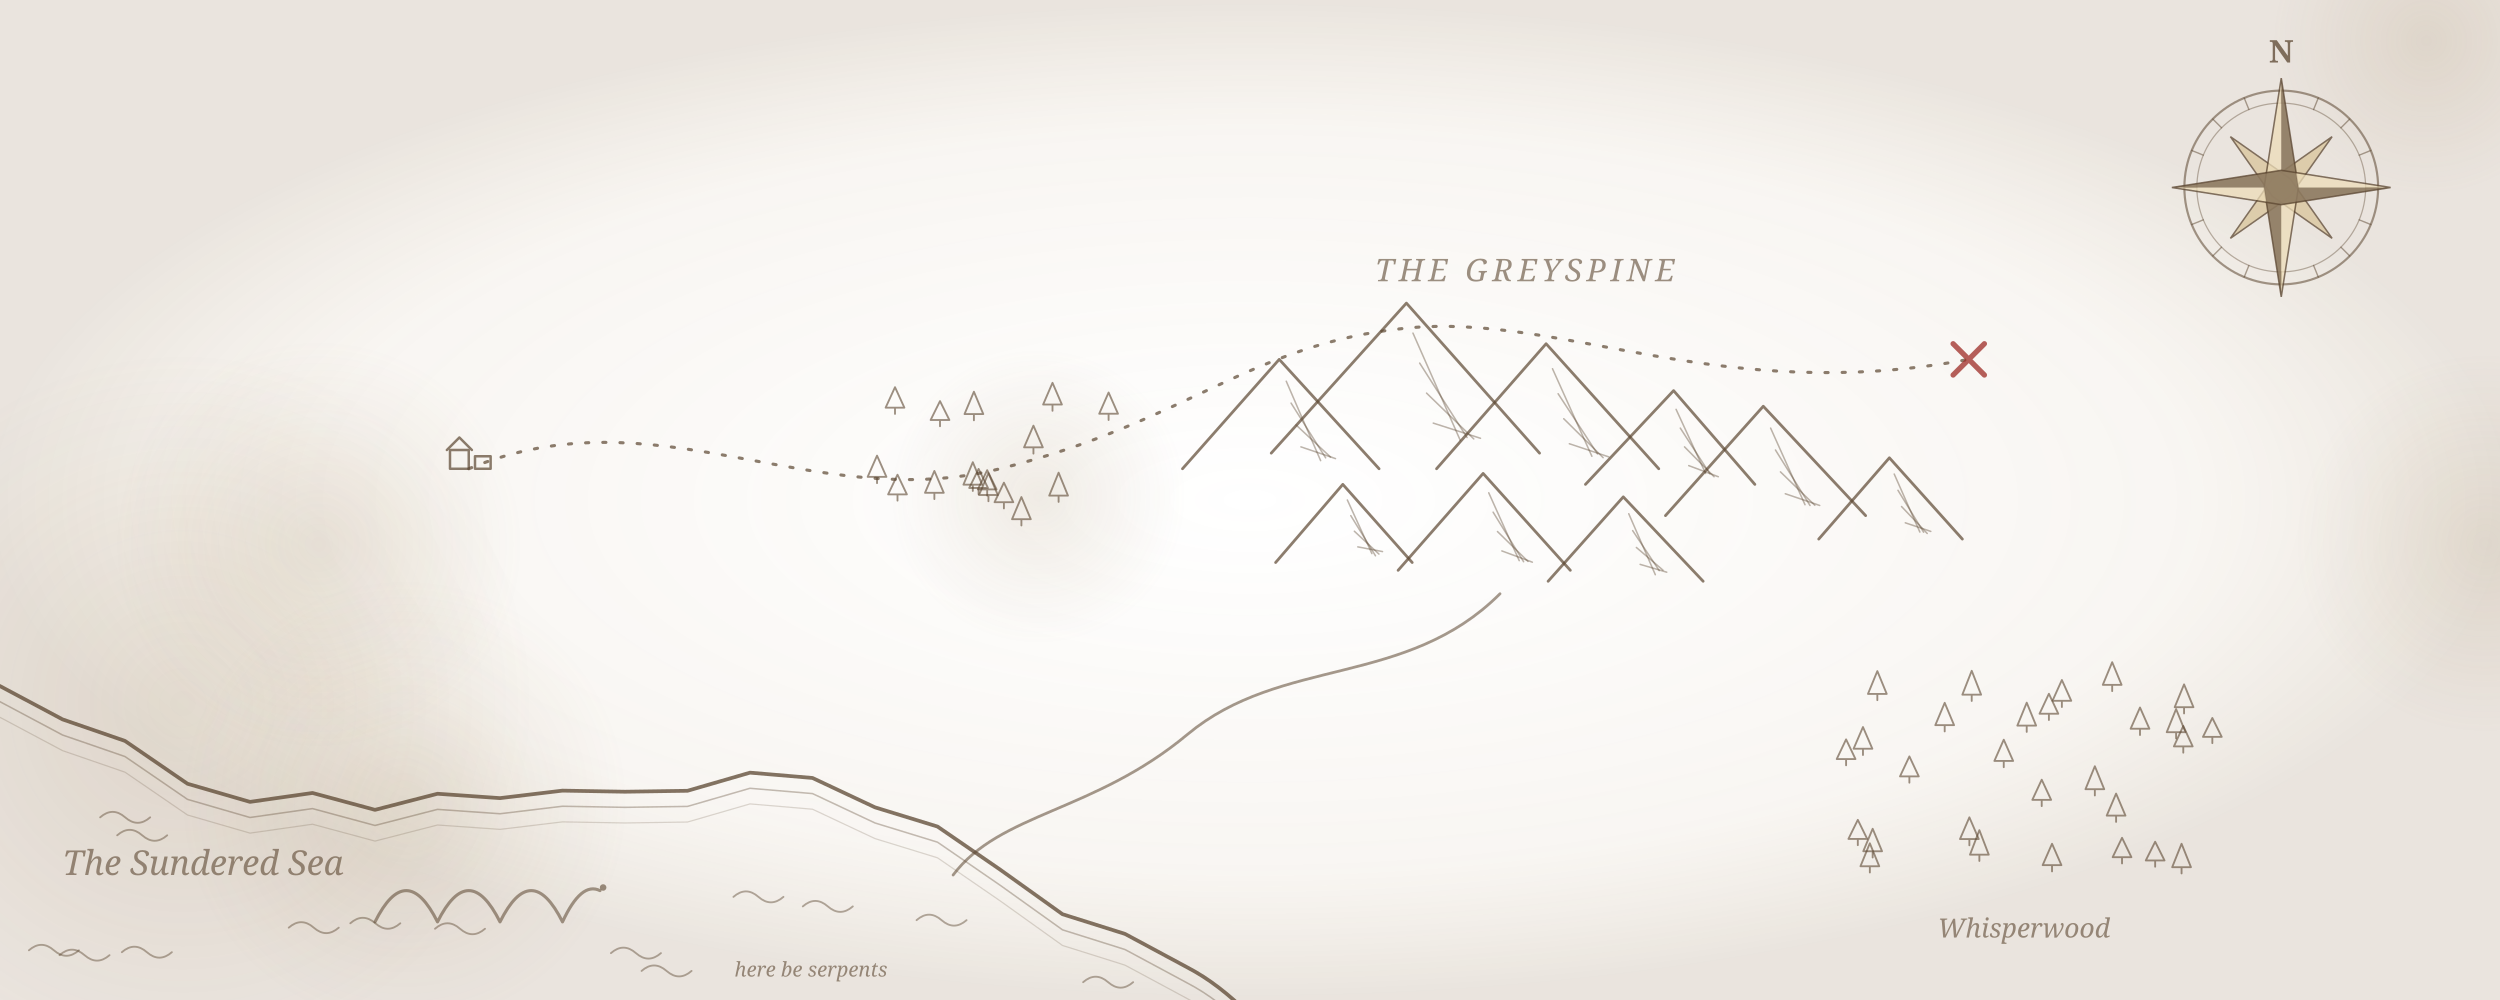
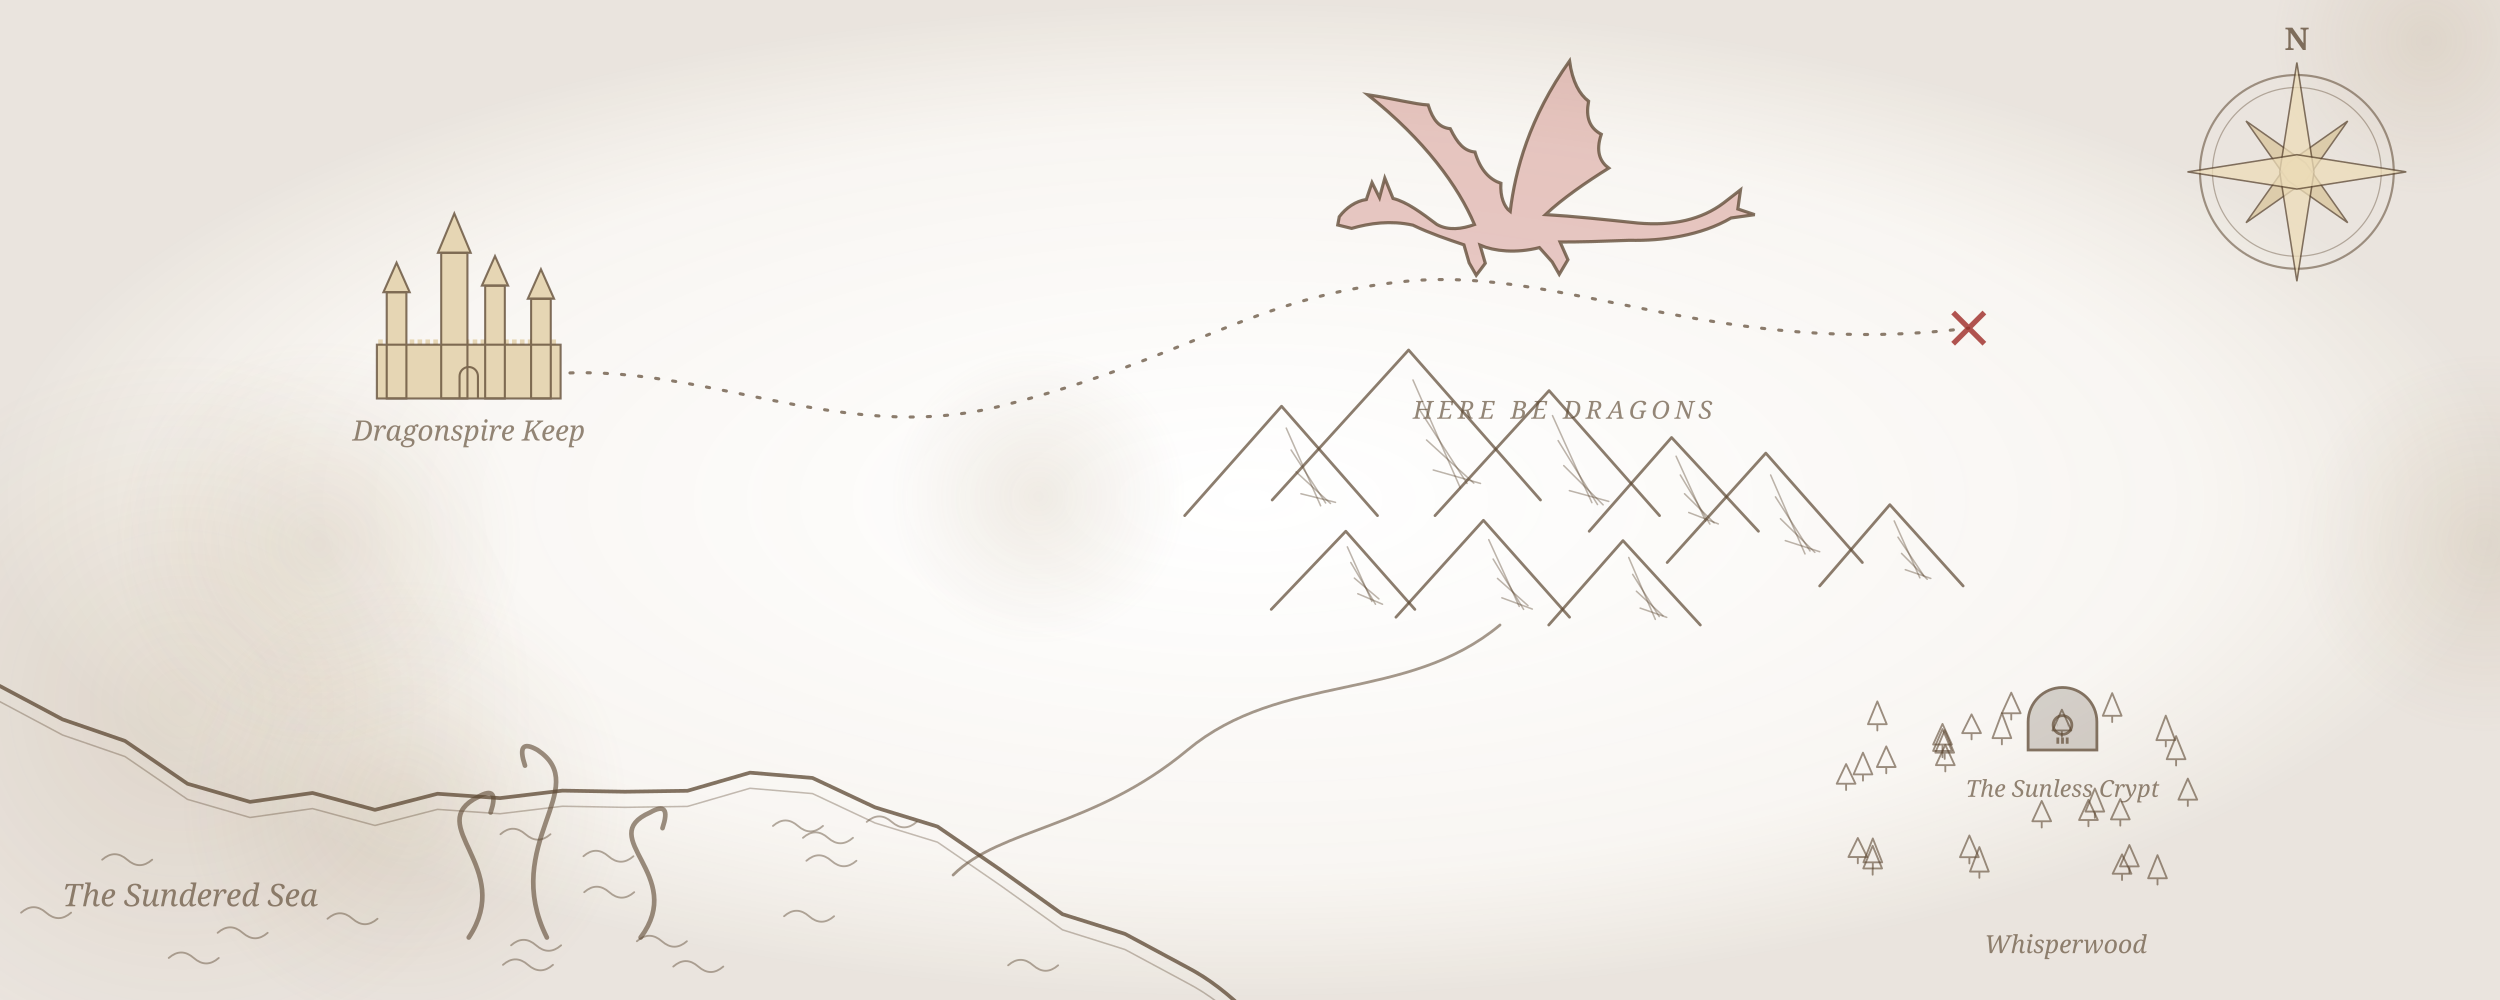
<svg xmlns="http://www.w3.org/2000/svg" viewBox="0 0 1600 640" preserveAspectRatio="xMidYMax slice">
  <defs>
    <radialGradient id="stain" cx=".5" cy=".5" r=".5">
      <stop offset="0" stop-color="#a07a45" stop-opacity="0" />
      <stop offset=".75" stop-color="#a07a45" stop-opacity=".07" />
      <stop offset="1" stop-color="#7a5a30" stop-opacity=".16" />
    </radialGradient>
    <radialGradient id="blot">
      <stop offset="0" stop-color="#8a6a3a" stop-opacity=".12" />
      <stop offset="1" stop-color="#8a6a3a" stop-opacity="0" />
    </radialGradient>
  </defs>
  <rect width="1600" height="640" fill="url(#stain)" />
  <circle cx="117.3" cy="450.2" r="224.5" fill="url(#blot)" />
  <circle cx="1552.9" cy="26.2" r="98.8" fill="url(#blot)" />
  <circle cx="258.9" cy="513.8" r="143.8" fill="url(#blot)" />
  <circle cx="204" cy="348.4" r="131" fill="url(#blot)" />
  <circle cx="1590.8" cy="347.8" r="122.2" fill="url(#blot)" />
  <circle cx="664.6" cy="317.7" r="94.7" fill="url(#blot)" />
  <g fill="none" stroke="#5b4630" stroke-linecap="round" stroke-linejoin="round">
    <path d="M-20 430 L0 439.1 L40 460.4 L80 474.2 L120 501.6 L160 513.2 L200 507.5 L240 518.3 L280 508 L320 510.8 L360 506 L400 506.7 L440 506.1 L480 494.5 L520 497.9 L560 516.7 L600 529 L640 556.5 L680 585.1 L720 597.7 L760 619.2 Q800 640 840 700" stroke-width="2.4" opacity=".75" />
    <path d="M-20 430 L0 439.1 L40 460.4 L80 474.2 L120 501.6 L160 513.2 L200 507.5 L240 518.3 L280 508 L320 510.8 L360 506 L400 506.7 L440 506.1 L480 494.5 L520 497.9 L560 516.7 L600 529 L640 556.5 L680 585.1 L720 597.7 L760 619.2 Q800 640 840 700" stroke-width="1" opacity=".35" transform="translate(0 10)" />
-     <path d="M-20 430 L0 439.1 L40 460.4 L80 474.2 L120 501.6 L160 513.2 L200 507.5 L240 518.3 L280 508 L320 510.8 L360 506 L400 506.7 L440 506.1 L480 494.5 L520 497.9 L560 516.7 L600 529 L640 556.5 L680 585.1 L720 597.7 L760 619.2 Q800 640 840 700" stroke-width="0.8" opacity=".2" transform="translate(0 20)" />
-     <path d="M18.5 608.2 q8 -7 16 0 q8 7 16 0" stroke-width="1.2" opacity=".45" />
-     <path d="M38.1 611.3 q8 -7 16 0 q8 7 16 0" stroke-width="1.2" opacity=".45" />
-     <path d="M64.1 523.1 q8 -7 16 0 q8 7 16 0" stroke-width="1.2" opacity=".45" />
-     <path d="M410.6 621.4 q8 -7 16 0 q8 7 16 0" stroke-width="1.2" opacity=".45" />
-     <path d="M224.2 590.9 q8 -7 16 0 q8 7 16 0" stroke-width="1.2" opacity=".45" />
-     <path d="M391 610 q8 -7 16 0 q8 7 16 0" stroke-width="1.2" opacity=".45" />
-     <path d="M78 609.4 q8 -7 16 0 q8 7 16 0" stroke-width="1.2" opacity=".45" />
-     <path d="M469.4 574 q8 -7 16 0 q8 7 16 0" stroke-width="1.2" opacity=".45" />
-     <path d="M693.2 628.6 q8 -7 16 0 q8 7 16 0" stroke-width="1.2" opacity=".45" />
-     <path d="M513.8 580.1 q8 -7 16 0 q8 7 16 0" stroke-width="1.2" opacity=".45" />
-     <path d="M278.4 594.4 q8 -7 16 0 q8 7 16 0" stroke-width="1.2" opacity=".45" />
-     <path d="M586.6 588.9 q8 -7 16 0 q8 7 16 0" stroke-width="1.2" opacity=".45" />
-     <path d="M75 534.6 q8 -7 16 0 q8 7 16 0" stroke-width="1.2" opacity=".45" />
-     <path d="M184.8 593.7 q8 -7 16 0 q8 7 16 0" stroke-width="1.2" opacity=".45" />
-     <path d="M240 590 q20 -40 40 0 q20 -40 40 0 q20 -40 40 0 q12 -26 24 -20" stroke-width="2" opacity=".55" />
-     <circle cx="386" cy="568" r="1.6" fill="#5b4630" opacity=".6" />
-     <path d="M756.8 300 L818.7 230 L882.6 300" stroke-width="1.8" opacity=".7" />
-     <path d="M823.2 244 L845.2 294.8" stroke-width="1" opacity=".4" />
-     <path d="M826.3 258 L848.4 293" stroke-width="1" opacity=".4" />
-     <path d="M829.5 272 L851.5 292.5" stroke-width="1" opacity=".4" />
-     <path d="M832.6 286 L854.7 293.5" stroke-width="1" opacity=".4" />
-     <path d="M813.6 290 L900.1 194 L985.3 290" stroke-width="1.8" opacity=".7" />
-     <path d="M904.3 213.2 L934.6 281.9" stroke-width="1" opacity=".4" />
-     <path d="M908.6 232.4 L938.9 280" stroke-width="1" opacity=".4" />
-     <path d="M913 251.6 L943.2 280.9" stroke-width="1" opacity=".4" />
-     <path d="M917.3 270.8 L947.5 280.5" stroke-width="1" opacity=".4" />
-     <path d="M919.4 300 L989.5 220 L1061.6 300" stroke-width="1.8" opacity=".7" />
-     <path d="M993.6 236 L1018.8 292" stroke-width="1" opacity=".4" />
-     <path d="M997.2 252 L1022.4 290.5" stroke-width="1" opacity=".4" />
-     <path d="M1000.8 268 L1026 292.9" stroke-width="1" opacity=".4" />
-     <path d="M1004.4 284 L1029.6 292.4" stroke-width="1" opacity=".4" />
-     <path d="M1014.7 310 L1071.1 250 L1123.1 310" stroke-width="1.8" opacity=".7" />
-     <path d="M1072.7 262 L1091.6 303" stroke-width="1" opacity=".4" />
-     <path d="M1075.4 274 L1094.3 303.2" stroke-width="1" opacity=".4" />
-     <path d="M1078.1 286 L1097 305.1" stroke-width="1" opacity=".4" />
-     <path d="M1080.8 298 L1099.7 305.1" stroke-width="1" opacity=".4" />
-     <path d="M816.4 360 L859.4 310 L903.8 360" stroke-width="1.8" opacity=".7" />
-     <path d="M862.3 320 L878 354.3" stroke-width="1" opacity=".4" />
-     <path d="M864.5 330 L880.3 355.7" stroke-width="1" opacity=".4" />
-     <path d="M866.8 340 L882.5 354.6" stroke-width="1" opacity=".4" />
-     <path d="M869 350 L884.8 353" stroke-width="1" opacity=".4" />
-     <path d="M894.8 365 L949.2 303 L1005 365" stroke-width="1.8" opacity=".7" />
-     <path d="M952.8 315.4 L972.3 358.8" stroke-width="1" opacity=".4" />
-     <path d="M955.6 327.8 L975.1 359.5" stroke-width="1" opacity=".4" />
-     <path d="M958.4 340.2 L977.9 359.3" stroke-width="1" opacity=".4" />
-     <path d="M961.2 352.6 L980.7 359.8" stroke-width="1" opacity=".4" />
-     <path d="M990.8 372 L1038.9 318 L1090 372" stroke-width="1.8" opacity=".7" />
-     <path d="M1042.4 328.8 L1059.4 367.8" stroke-width="1" opacity=".4" />
-     <path d="M1044.9 339.6 L1061.9 365.2" stroke-width="1" opacity=".4" />
-     <path d="M1047.3 350.4 L1064.3 364.9" stroke-width="1" opacity=".4" />
-     <path d="M1049.7 361.2 L1066.7 366.2" stroke-width="1" opacity=".4" />
-     <path d="M1065.9 330 L1128.5 260 L1194 330" stroke-width="1.8" opacity=".7" />
-     <path d="M1133.2 274 L1155.2 323" stroke-width="1" opacity=".4" />
-     <path d="M1136.3 288 L1158.4 323.5" stroke-width="1" opacity=".4" />
-     <path d="M1139.5 302 L1161.5 323.4" stroke-width="1" opacity=".4" />
-     <path d="M1142.6 316 L1164.6 323.5" stroke-width="1" opacity=".4" />
-     <path d="M1164 345 L1209.2 293 L1255.9 345" stroke-width="1.8" opacity=".7" />
-     <path d="M1212.3 303.4 L1228.7 340.5" stroke-width="1" opacity=".4" />
-     <path d="M1214.7 313.8 L1231.1 340.6" stroke-width="1" opacity=".4" />
-     <path d="M1217 324.2 L1233.4 341.4" stroke-width="1" opacity=".4" />
-     <path d="M1219.4 334.6 L1235.7 340.1" stroke-width="1" opacity=".4" />
-     <path d="M1392.7 472.6 v-4 M1386.7 468.6 L1392.7 453.8 L1398.7 468.6 Z" stroke-width="1.2" opacity=".6" />
-     <path d="M1244.6 468.1 v-4 M1238.6 464.1 L1244.6 449.8 L1250.6 464.1 Z" stroke-width="1.2" opacity=".6" />
-     <path d="M1198.5 548.8 v-4 M1192.5 544.8 L1198.5 530.4 L1204.5 544.8 Z" stroke-width="1.2" opacity=".6" />
-     <path d="M1266.8 551 v-4 M1260.8 547 L1266.8 531.3 L1272.8 547 Z" stroke-width="1.2" opacity=".6" />
-     <path d="M1306.7 515.9 v-4 M1300.7 511.9 L1306.7 499 L1312.7 511.9 Z" stroke-width="1.2" opacity=".6" />
-     <path d="M1340.7 509.1 v-4 M1334.7 505.1 L1340.7 490.4 L1346.7 505.1 Z" stroke-width="1.2" opacity=".6" />
-     <path d="M1319.6 452.5 v-4 M1313.6 448.5 L1319.6 435.2 L1325.6 448.5 Z" stroke-width="1.2" opacity=".6" />
-     <path d="M1358.1 552.6 v-4 M1352.1 548.6 L1358.1 536.2 L1364.1 548.6 Z" stroke-width="1.2" opacity=".6" />
-     <path d="M1351.8 442.3 v-4 M1345.8 438.3 L1351.8 423.8 L1357.8 438.3 Z" stroke-width="1.2" opacity=".6" />
-     <path d="M1181.5 489.8 v-4 M1175.5 485.8 L1181.5 473.2 L1187.5 485.8 Z" stroke-width="1.2" opacity=".6" />
-     <path d="M1192.3 483.2 v-4 M1186.3 479.2 L1192.3 465.3 L1198.3 479.2 Z" stroke-width="1.2" opacity=".6" />
-     <path d="M1189 540.9 v-4 M1183 536.9 L1189 524.7 L1195 536.9 Z" stroke-width="1.2" opacity=".6" />
-     <path d="M1201.5 448.1 v-4 M1195.5 444.1 L1201.5 429.5 L1207.5 444.1 Z" stroke-width="1.2" opacity=".6" />
-     <path d="M1260.4 541 v-4 M1254.4 537 L1260.4 523.1 L1266.4 537 Z" stroke-width="1.2" opacity=".6" />
-     <path d="M1369.6 470.4 v-4 M1363.6 466.4 L1369.6 452.8 L1375.6 466.4 Z" stroke-width="1.2" opacity=".6" />
-     <path d="M1396.2 559 v-4 M1390.2 555 L1396.2 540 L1402.2 555 Z" stroke-width="1.2" opacity=".6" />
-     <path d="M1282.4 491 v-4 M1276.4 487 L1282.4 473.4 L1288.4 487 Z" stroke-width="1.2" opacity=".6" />
-     <path d="M1311.3 460.8 v-4 M1305.3 456.8 L1311.3 444 L1317.3 456.8 Z" stroke-width="1.2" opacity=".6" />
-     <path d="M1313.3 557.7 v-4 M1307.3 553.7 L1313.3 540 L1319.3 553.7 Z" stroke-width="1.2" opacity=".6" />
-     <path d="M1196.7 558.4 v-4 M1190.7 554.4 L1196.7 539.7 L1202.7 554.4 Z" stroke-width="1.2" opacity=".6" />
-     <path d="M1379.3 554.7 v-4 M1373.3 550.7 L1379.3 538.7 L1385.3 550.7 Z" stroke-width="1.2" opacity=".6" />
-     <path d="M1397.8 456.6 v-4 M1391.8 452.6 L1397.8 438 L1403.8 452.6 Z" stroke-width="1.2" opacity=".6" />
-     <path d="M1354.3 526 v-4 M1348.3 522 L1354.3 507.9 L1360.3 522 Z" stroke-width="1.2" opacity=".6" />
-     <path d="M1415.9 475.6 v-4 M1409.9 471.6 L1415.9 459.5 L1421.9 471.6 Z" stroke-width="1.2" opacity=".6" />
-     <path d="M1222 500.9 v-4 M1216 496.9 L1222 484.1 L1228 496.9 Z" stroke-width="1.2" opacity=".6" />
-     <path d="M1261.9 448.6 v-4 M1255.9 444.6 L1261.9 429.3 L1267.9 444.6 Z" stroke-width="1.2" opacity=".6" />
-     <path d="M1397.3 481.7 v-4 M1391.3 477.7 L1397.3 464.6 L1403.3 477.7 Z" stroke-width="1.2" opacity=".6" />
-     <path d="M1297.1 468.4 v-4 M1291.1 464.4 L1297.1 449.7 L1303.1 464.4 Z" stroke-width="1.2" opacity=".6" />
-     <path d="M642.5 325.4 v-4 M636.5 321.4 L642.5 308.9 L648.5 321.4 Z" stroke-width="1.2" opacity=".6" />
-     <path d="M601.6 272.8 v-4 M595.6 268.8 L601.6 256.7 L607.6 268.8 Z" stroke-width="1.2" opacity=".6" />
-     <path d="M677.5 321.2 v-4 M671.5 317.2 L677.5 302.5 L683.5 317.2 Z" stroke-width="1.2" opacity=".6" />
-     <path d="M622.6 314.2 v-4 M616.6 310.2 L622.6 295.8 L628.6 310.2 Z" stroke-width="1.2" opacity=".6" />
-     <path d="M661.4 290.3 v-4 M655.4 286.3 L661.4 272.4 L667.4 286.3 Z" stroke-width="1.2" opacity=".6" />
-     <path d="M574.4 320.4 v-4 M568.4 316.4 L574.4 303.8 L580.4 316.4 Z" stroke-width="1.2" opacity=".6" />
-     <path d="M598 319.4 v-4 M592 315.4 L598 301.4 L604 315.4 Z" stroke-width="1.2" opacity=".6" />
-     <path d="M632.6 320.8 v-4 M626.6 316.8 L632.6 302.8 L638.6 316.8 Z" stroke-width="1.2" opacity=".6" />
-     <path d="M572.8 264.9 v-4 M566.8 260.9 L572.8 247.8 L578.8 260.9 Z" stroke-width="1.2" opacity=".6" />
-     <path d="M631.8 317.2 v-4 M625.8 313.2 L631.8 300.9 L637.8 313.2 Z" stroke-width="1.2" opacity=".6" />
-     <path d="M561.3 309.2 v-4 M555.3 305.2 L561.3 291.6 L567.3 305.2 Z" stroke-width="1.2" opacity=".6" />
-     <path d="M709.5 268.8 v-4 M703.5 264.8 L709.5 251.2 L715.5 264.8 Z" stroke-width="1.2" opacity=".6" />
-     <path d="M653.7 336.3 v-4 M647.7 332.3 L653.7 318.1 L659.7 332.3 Z" stroke-width="1.2" opacity=".6" />
-     <path d="M673.6 262.9 v-4 M667.6 258.9 L673.6 245 L679.6 258.9 Z" stroke-width="1.2" opacity=".6" />
-     <path d="M623.3 269 v-4 M617.3 265 L623.3 250.7 L629.3 265 Z" stroke-width="1.2" opacity=".6" />
-     <path d="M626.3 316.3 v-4 M620.3 312.3 L626.3 300.1 L632.3 312.3 Z" stroke-width="1.2" opacity=".6" />
-     <path d="M960 380 C900 440 820 420 760 470 S640 520 610 560" stroke-width="1.8" opacity=".55" />
-     <path d="M300 300 C420 250 520 330 640 300 S800 220 900 210 S1100 260 1260 230" stroke-width="2" stroke-dasharray="2 9" opacity=".7" />
-     <g opacity=".7" stroke-width="1.6">
-       <rect x="288" y="288" width="12" height="12" />
-       <path d="M286 288 l8 -8 l8 8" />
-       <rect x="304" y="292" width="10" height="8" />
-     </g>
-     <path d="M1250 220 l20 20 m0 -20 l-20 20" stroke="#9e2b25" stroke-width="3.4" opacity=".75" />
-     <circle cx="1460" cy="120" r="62" stroke-width="1.4" opacity=".55" />
-     <circle cx="1460" cy="120" r="54" stroke-width=".8" opacity=".4" />
-     <path d="M1514 120 L1522 120" stroke-width=".9" opacity=".5" />
-     <path d="M1509.9 140.7 L1517.3 143.7" stroke-width=".9" opacity=".5" />
-     <path d="M1498.2 158.2 L1503.8 163.8" stroke-width=".9" opacity=".5" />
-     <path d="M1480.7 169.9 L1483.7 177.3" stroke-width=".9" opacity=".5" />
-     <path d="M1460 174 L1460 182" stroke-width=".9" opacity=".5" />
-     <path d="M1439.3 169.9 L1436.3 177.3" stroke-width=".9" opacity=".5" />
-     <path d="M1421.8 158.2 L1416.2 163.8" stroke-width=".9" opacity=".5" />
-     <path d="M1410.1 140.7 L1402.7 143.7" stroke-width=".9" opacity=".5" />
-     <path d="M1406 120 L1398 120" stroke-width=".9" opacity=".5" />
-     <path d="M1410.1 99.3 L1402.7 96.3" stroke-width=".9" opacity=".5" />
-     <path d="M1421.8 81.8 L1416.2 76.2" stroke-width=".9" opacity=".5" />
-     <path d="M1439.3 70.1 L1436.3 62.7" stroke-width=".9" opacity=".5" />
-     <path d="M1460 66 L1460 58" stroke-width=".9" opacity=".5" />
-     <path d="M1480.7 70.1 L1483.7 62.7" stroke-width=".9" opacity=".5" />
-     <path d="M1498.2 81.8 L1503.8 76.2" stroke-width=".9" opacity=".5" />
-     <path d="M1509.9 99.3 L1517.3 96.3" stroke-width=".9" opacity=".5" />
+     <path d="M13.5 584.1 q8 -7 16 0 q8 7 16 0" stroke-width="1.2" opacity=".45" />
+     <path d="M645.2 617.8 q8 -7 16 0 q8 7 16 0" stroke-width="1.2" opacity=".45" />
+     <path d="M494.7 528.6 q8 -7 16 0 q8 7 16 0" stroke-width="1.2" opacity=".45" />
+     <path d="M65.4 550.2 q8 -7 16 0 q8 7 16 0" stroke-width="1.2" opacity=".45" />
+     <path d="M554.7 526 q8 -7 16 0 q8 7 16 0" stroke-width="1.2" opacity=".45" />
+     <path d="M513.9 536.2 q8 -7 16 0 q8 7 16 0" stroke-width="1.2" opacity=".45" />
+     <path d="M373.9 571 q8 -7 16 0 q8 7 16 0" stroke-width="1.2" opacity=".45" />
+     <path d="M373.4 548 q8 -7 16 0 q8 7 16 0" stroke-width="1.2" opacity=".45" />
+     <path d="M516.1 550.9 q8 -7 16 0 q8 7 16 0" stroke-width="1.2" opacity=".45" />
+     <path d="M327.1 605 q8 -7 16 0 q8 7 16 0" stroke-width="1.2" opacity=".45" />
+     <path d="M320.3 533.9 q8 -7 16 0 q8 7 16 0" stroke-width="1.2" opacity=".45" />
+     <path d="M209.6 588 q8 -7 16 0 q8 7 16 0" stroke-width="1.2" opacity=".45" />
+     <path d="M108 613.1 q8 -7 16 0 q8 7 16 0" stroke-width="1.2" opacity=".45" />
+     <path d="M501.8 586.4 q8 -7 16 0 q8 7 16 0" stroke-width="1.2" opacity=".45" />
+     <path d="M321.9 617.5 q8 -7 16 0 q8 7 16 0" stroke-width="1.2" opacity=".45" />
+     <path d="M407.6 602.4 q8 -7 16 0 q8 7 16 0" stroke-width="1.2" opacity=".45" />
+     <path d="M139.3 597 q8 -7 16 0 q8 7 16 0" stroke-width="1.2" opacity=".45" />
+     <path d="M430.9 618.6 q8 -7 16 0 q8 7 16 0" stroke-width="1.2" opacity=".45" />
+     <path d="M300 600 C330 555 270 528 306 510 q14 -8 8 10" stroke-width="3" opacity=".6" />
+     <path d="M350 600 C320 540 380 504 344 480 q-14 -8 -8 10" stroke-width="3" opacity=".6" />
+     <path d="M410 600 C440 560 380 536 416 520 q14 -8 8 10" stroke-width="3" opacity=".6" />
+     <path d="M758.2 330 L820.2 260 L881.6 330" stroke-width="1.8" opacity=".7" />
+     <path d="M823.2 274 L845.2 323.7" stroke-width="1" opacity=".4" />
+     <path d="M826.3 288 L848.4 321.9" stroke-width="1" opacity=".4" />
+     <path d="M829.5 302 L851.5 322.2" stroke-width="1" opacity=".4" />
+     <path d="M832.6 316 L854.7 321.5" stroke-width="1" opacity=".4" />
+     <path d="M814.2 320 L901.5 224 L985.9 320" stroke-width="1.8" opacity=".7" />
+     <path d="M904.3 243.2 L934.6 312.3" stroke-width="1" opacity=".4" />
+     <path d="M908.6 262.4 L938.9 309.4" stroke-width="1" opacity=".4" />
+     <path d="M913 281.6 L943.2 309.2" stroke-width="1" opacity=".4" />
+     <path d="M917.3 300.8 L947.5 309.4" stroke-width="1" opacity=".4" />
+     <path d="M918.4 330 L991.4 250 L1062.1 330" stroke-width="1.8" opacity=".7" />
+     <path d="M993.6 266 L1018.8 321.7" stroke-width="1" opacity=".4" />
+     <path d="M997.2 282 L1022.4 322.9" stroke-width="1" opacity=".4" />
+     <path d="M1000.8 298 L1026 323.1" stroke-width="1" opacity=".4" />
+     <path d="M1004.4 314 L1029.6 320.9" stroke-width="1" opacity=".4" />
+     <path d="M1017.1 340 L1069.8 280 L1125.4 340" stroke-width="1.8" opacity=".7" />
+     <path d="M1072.7 292 L1091.6 333.5" stroke-width="1" opacity=".4" />
+     <path d="M1075.4 304 L1094.3 335.4" stroke-width="1" opacity=".4" />
+     <path d="M1078.1 316 L1097 334.6" stroke-width="1" opacity=".4" />
+     <path d="M1080.8 328 L1099.7 335.3" stroke-width="1" opacity=".4" />
+     <path d="M813.6 390 L861.3 340 L905.5 390" stroke-width="1.8" opacity=".7" />
+     <path d="M862.3 350 L878 384.9" stroke-width="1" opacity=".4" />
+     <path d="M864.5 360 L880.3 386.7" stroke-width="1" opacity=".4" />
+     <path d="M866.8 370 L882.5 383.3" stroke-width="1" opacity=".4" />
+     <path d="M869 380 L884.8 386.7" stroke-width="1" opacity=".4" />
+     <path d="M893.4 395 L949.4 333 L1004.5 395" stroke-width="1.8" opacity=".7" />
+     <path d="M952.8 345.4 L972.3 388.1" stroke-width="1" opacity=".4" />
+     <path d="M955.6 357.8 L975.1 390" stroke-width="1" opacity=".4" />
+     <path d="M958.4 370.2 L977.9 387.6" stroke-width="1" opacity=".4" />
+     <path d="M961.2 382.6 L980.7 389.8" stroke-width="1" opacity=".4" />
+     <path d="M991.2 400 L1038.7 346 L1088.2 400" stroke-width="1.8" opacity=".7" />
+     <path d="M1042.4 356.8 L1059.4 396.4" stroke-width="1" opacity=".4" />
+     <path d="M1044.9 367.6 L1061.9 394.6" stroke-width="1" opacity=".4" />
+     <path d="M1047.3 378.4 L1064.3 394.1" stroke-width="1" opacity=".4" />
+     <path d="M1049.7 389.2 L1066.7 395.1" stroke-width="1" opacity=".4" />
+     <path d="M1067 360 L1130.1 290 L1191.9 360" stroke-width="1.8" opacity=".7" />
+     <path d="M1133.2 304 L1155.2 354.5" stroke-width="1" opacity=".4" />
+     <path d="M1136.3 318 L1158.4 352.6" stroke-width="1" opacity=".4" />
+     <path d="M1139.5 332 L1161.5 353.5" stroke-width="1" opacity=".4" />
+     <path d="M1142.6 346 L1164.6 353.1" stroke-width="1" opacity=".4" />
+     <path d="M1164.6 375 L1209.5 323 L1256.4 375" stroke-width="1.8" opacity=".7" />
+     <path d="M1212.3 333.4 L1228.7 369.8" stroke-width="1" opacity=".4" />
+     <path d="M1214.7 343.8 L1231.1 368.3" stroke-width="1" opacity=".4" />
+     <path d="M1217 354.2 L1233.4 370.7" stroke-width="1" opacity=".4" />
+     <path d="M1219.4 364.6 L1235.7 370.2" stroke-width="1" opacity=".4" />
+     <path d="M1198.6 555.9 v-4 M1192.6 551.9 L1198.6 536.6 L1204.6 551.9 Z" stroke-width="1.2" opacity=".6" />
+     <path d="M1245 493.7 v-4 M1239 489.7 L1245 476.7 L1251 489.7 Z" stroke-width="1.2" opacity=".6" />
+     <path d="M1380.8 566.1 v-4 M1374.8 562.1 L1380.8 547.3 L1386.8 562.1 Z" stroke-width="1.2" opacity=".6" />
+     <path d="M1207.2 494.9 v-4 M1201.2 490.9 L1207.2 477.7 L1213.2 490.9 Z" stroke-width="1.2" opacity=".6" />
+     <path d="M1287.2 460.5 v-4 M1281.2 456.5 L1287.2 443.3 L1293.2 456.5 Z" stroke-width="1.2" opacity=".6" />
+     <path d="M1243.2 484.6 v-4 M1237.2 480.6 L1243.2 466.6 L1249.2 480.6 Z" stroke-width="1.2" opacity=".6" />
+     <path d="M1357 528.4 v-4 M1351 524.4 L1357 511.4 L1363 524.4 Z" stroke-width="1.2" opacity=".6" />
+     <path d="M1261.8 473.2 v-4 M1255.8 469.2 L1261.8 457.2 L1267.8 469.2 Z" stroke-width="1.2" opacity=".6" />
+     <path d="M1386.1 477.7 v-4 M1380.1 473.7 L1386.1 458 L1392.1 473.7 Z" stroke-width="1.2" opacity=".6" />
+     <path d="M1281.2 476.4 v-4 M1275.2 472.4 L1281.2 456.4 L1287.2 472.4 Z" stroke-width="1.2" opacity=".6" />
+     <path d="M1400.2 515.8 v-4 M1394.2 511.8 L1400.2 498.3 L1406.2 511.8 Z" stroke-width="1.2" opacity=".6" />
+     <path d="M1336.6 528.8 v-4 M1330.6 524.8 L1336.6 511.9 L1342.6 524.8 Z" stroke-width="1.2" opacity=".6" />
+     <path d="M1243.2 480.5 v-4 M1237.2 476.5 L1243.2 463.3 L1249.2 476.5 Z" stroke-width="1.2" opacity=".6" />
+     <path d="M1362.8 558.5 v-4 M1356.8 554.5 L1362.8 540.8 L1368.8 554.5 Z" stroke-width="1.2" opacity=".6" />
+     <path d="M1392.7 489.9 v-4 M1386.7 485.9 L1392.7 471.1 L1398.7 485.9 Z" stroke-width="1.2" opacity=".6" />
+     <path d="M1244.6 485.7 v-4 M1238.6 481.7 L1244.6 467.4 L1250.6 481.7 Z" stroke-width="1.2" opacity=".6" />
+     <path d="M1198.5 559.8 v-4 M1192.5 555.8 L1198.5 541.3 L1204.5 555.8 Z" stroke-width="1.2" opacity=".6" />
+     <path d="M1266.8 561.8 v-4 M1260.8 557.8 L1266.8 542.1 L1272.8 557.8 Z" stroke-width="1.2" opacity=".6" />
+     <path d="M1306.7 529.6 v-4 M1300.7 525.6 L1306.7 512.6 L1312.7 525.6 Z" stroke-width="1.2" opacity=".6" />
+     <path d="M1340.7 523.4 v-4 M1334.7 519.4 L1340.7 504.6 L1346.7 519.4 Z" stroke-width="1.2" opacity=".6" />
+     <path d="M1319.6 471.5 v-4 M1313.6 467.5 L1319.6 454.2 L1325.6 467.5 Z" stroke-width="1.2" opacity=".6" />
+     <path d="M1358.1 563.2 v-4 M1352.1 559.2 L1358.1 546.8 L1364.1 559.2 Z" stroke-width="1.2" opacity=".6" />
+     <path d="M1351.8 462.1 v-4 M1345.8 458.1 L1351.8 443.6 L1357.8 458.1 Z" stroke-width="1.2" opacity=".6" />
+     <path d="M1181.5 505.6 v-4 M1175.5 501.6 L1181.5 489 L1187.5 501.6 Z" stroke-width="1.2" opacity=".6" />
+     <path d="M1192.3 499.6 v-4 M1186.3 495.6 L1192.3 481.7 L1198.3 495.6 Z" stroke-width="1.2" opacity=".6" />
+     <path d="M1189 552.5 v-4 M1183 548.5 L1189 536.3 L1195 548.5 Z" stroke-width="1.2" opacity=".6" />
+     <path d="M1201.5 467.5 v-4 M1195.5 463.5 L1201.5 448.9 L1207.5 463.5 Z" stroke-width="1.2" opacity=".6" />
+     <path d="M1260.4 552.6 v-4 M1254.4 548.6 L1260.4 534.7 L1266.4 548.6 Z" stroke-width="1.2" opacity=".6" />
+     <path d="M960 400 C900 450 820 430 760 480 S640 530 610 560" stroke-width="1.8" opacity=".55" />
+     <path d="M300 250 C420 210 520 290 640 260 S800 190 900 180 S1100 230 1260 210" stroke-width="2" stroke-dasharray="2 9" opacity=".7" />
  </g>
-   <path transform="translate(1460 120) rotate(45)" d="M0 -46 L8 0 L0 46 L-8 0 Z" fill="#d8c49a" stroke="#5b4630" stroke-width="1" opacity=".75" />
-   <path transform="translate(1460 120) rotate(-45)" d="M0 -46 L8 0 L0 46 L-8 0 Z" fill="#d8c49a" stroke="#5b4630" stroke-width="1" opacity=".75" />
-   <path transform="translate(1460 120) rotate(0)" d="M0 -70 L11 0 L0 70 L-11 0 Z" fill="#ecdcb8" stroke="#5b4630" stroke-width="1" opacity=".75" />
-   <path transform="translate(1460 120) rotate(90)" d="M0 -70 L11 0 L0 70 L-11 0 Z" fill="#ecdcb8" stroke="#5b4630" stroke-width="1" opacity=".75" />
-   <path transform="translate(1460 120)" d="M0 -70 L11 0 L0 0 Z M0 70 L-11 0 L0 0 Z M70 0 L0 11 L0 0 Z M-70 0 L0 -11 L0 0 Z" fill="#5b4630" opacity=".6" />
-   <text x="1460" y="40" text-anchor="middle" font-family="Georgia, serif" font-size="20" font-weight="700" fill="#5b4630" opacity=".75">N</text>
-   <g font-family="Georgia, serif" font-style="italic" fill="#5b4630" opacity=".6">
-     <text x="40" y="560" font-size="22">The Sundered Sea</text>
-     <text x="880" y="180" font-size="20" letter-spacing="3">THE GREYSPINE</text>
-     <text x="1240" y="600" font-size="17">Whisperwood</text>
-     <text x="470" y="625" font-size="13">here be serpents</text>
+   <g transform="translate(300 250) scale(0.42)" fill="#e6d6b4">
+     <rect x="-140" y="-70" width="280" height="82" />
+     <rect x="-138" y="-78" width="7" height="9" />
+     <rect x="-126" y="-78" width="7" height="9" />
+     <rect x="-114" y="-78" width="7" height="9" />
+     <rect x="-102" y="-78" width="7" height="9" />
+     <rect x="-90" y="-78" width="7" height="9" />
+     <rect x="-78" y="-78" width="7" height="9" />
+     <rect x="-66" y="-78" width="7" height="9" />
+     <rect x="-54" y="-78" width="7" height="9" />
+     <rect x="-42" y="-78" width="7" height="9" />
+     <rect x="-30" y="-78" width="7" height="9" />
+     <rect x="-18" y="-78" width="7" height="9" />
+     <rect x="-6" y="-78" width="7" height="9" />
+     <rect x="6" y="-78" width="7" height="9" />
+     <rect x="18" y="-78" width="7" height="9" />
+     <rect x="30" y="-78" width="7" height="9" />
+     <rect x="42" y="-78" width="7" height="9" />
+     <rect x="54" y="-78" width="7" height="9" />
+     <rect x="66" y="-78" width="7" height="9" />
+     <rect x="78" y="-78" width="7" height="9" />
+     <rect x="90" y="-78" width="7" height="9" />
+     <rect x="102" y="-78" width="7" height="9" />
+     <rect x="114" y="-78" width="7" height="9" />
+     <rect x="126" y="-78" width="7" height="9" />
+     <rect x="-125" y="-150" width="30" height="162" />
+     <path d="M-130 -150 L-110 -195 L-90 -150 Z" />
+     <rect x="-42" y="-210" width="40" height="222" />
+     <path d="M-47 -210 L-22 -270 L3 -210 Z" />
+     <rect x="25" y="-160" width="30" height="172" />
+     <path d="M20 -160 L40 -205 L60 -160 Z" />
+     <rect x="95" y="-140" width="30" height="152" />
+     <path d="M90 -140 L110 -185 L130 -140 Z" />
+   </g>
+   <g transform="translate(300 250) scale(.42)" fill="none" stroke="#5b4630" stroke-width="3.2" opacity=".75">
+     <rect x="-140" y="-70" width="280" height="82" />
+     <rect x="-125" y="-150" width="30" height="162" />
+     <path d="M-130 -150 L-110 -195 L-90 -150 Z" />
+     <rect x="-42" y="-210" width="40" height="222" />
+     <path d="M-47 -210 L-22 -270 L3 -210 Z" />
+     <rect x="25" y="-160" width="30" height="172" />
+     <path d="M20 -160 L40 -205 L60 -160 Z" />
+     <rect x="95" y="-140" width="30" height="152" />
+     <path d="M90 -140 L110 -185 L130 -140 Z" />
+     <path d="M-14 12 V-22 A14 14 0 0 1 14 -22 V12" />
+   </g>
+   <path transform="translate(960 150) rotate(-8) scale(0.85 0.85)" d="M-118 -30 C-112 -36 -104 -40 -96 -40 L-90 -52 L-86 -40 L-80 -54 L-76 -38 C-66 -34 -56 -24 -46 -14 C-38 -8 -28 -8 -18 -10 C-26 -40 -46 -78 -84 -118 C-64 -112 -50 -106 -40 -104 C-38 -92 -34 -86 -26 -84 C-22 -72 -18 -66 -10 -64 C-8 -50 -2 -42 6 -38 C4 -28 6 -20 10 -16 C18 -46 34 -84 70 -122 C70 -106 74 -96 80 -90 C76 -78 78 -70 86 -64 C80 -52 82 -44 88 -38 C70 -30 50 -20 36 -10 C56 -6 80 0 104 6 C130 12 152 10 170 0 L184 -8 L180 6 L192 12 L174 12 C150 22 120 22 96 18 C76 16 58 14 44 12 L48 26 L40 36 L36 26 L28 14 C10 16 -6 12 -16 6 L-14 20 L-22 28 L-26 18 L-28 4 C-40 -2 -52 -8 -64 -16 C-80 -22 -96 -22 -110 -20 L-120 -24 Z" fill="#b5443a" opacity=".28" />
+   <path transform="translate(960 150) rotate(-8) scale(0.85 0.85)" d="M-118 -30 C-112 -36 -104 -40 -96 -40 L-90 -52 L-86 -40 L-80 -54 L-76 -38 C-66 -34 -56 -24 -46 -14 C-38 -8 -28 -8 -18 -10 C-26 -40 -46 -78 -84 -118 C-64 -112 -50 -106 -40 -104 C-38 -92 -34 -86 -26 -84 C-22 -72 -18 -66 -10 -64 C-8 -50 -2 -42 6 -38 C4 -28 6 -20 10 -16 C18 -46 34 -84 70 -122 C70 -106 74 -96 80 -90 C76 -78 78 -70 86 -64 C80 -52 82 -44 88 -38 C70 -30 50 -20 36 -10 C56 -6 80 0 104 6 C130 12 152 10 170 0 L184 -8 L180 6 L192 12 L174 12 C150 22 120 22 96 18 C76 16 58 14 44 12 L48 26 L40 36 L36 26 L28 14 C10 16 -6 12 -16 6 L-14 20 L-22 28 L-26 18 L-28 4 C-40 -2 -52 -8 -64 -16 C-80 -22 -96 -22 -110 -20 L-120 -24 Z" fill="none" stroke="#5b4630" stroke-width="2.4" opacity=".75" />
+   <path d="M1250 200 l20 20 m0 -20 l-20 20" stroke="#9e2b25" stroke-width="3.4" opacity=".8" />
+   <g transform="translate(1320 470)" stroke="#5b4630" fill="none" stroke-width="1.8" opacity=".75">
+     <path d="M-22 10 V-8 A22 22 0 0 1 22 -8 V10 Z" fill="#3a2a1a" fill-opacity=".25" />
+     <circle cx="0" cy="-6" r="6" />
+     <path d="M-3 -6 h0.1 M3 -6 h0.1 M-3 2 v4 M0 2 v4 M3 2 v4" />
+   </g>
+   <g fill="none" stroke="#5b4630">
+     <circle cx="1470" cy="110" r="62" stroke-width="1.4" opacity=".55" />
+     <circle cx="1470" cy="110" r="54" stroke-width=".8" opacity=".4" />
+   </g>
+   <path transform="translate(1470 110) rotate(45)" d="M0 -46 L8 0 L0 46 L-8 0 Z" fill="#d8c49a" stroke="#5b4630" stroke-width="1" opacity=".75" />
+   <path transform="translate(1470 110) rotate(-45)" d="M0 -46 L8 0 L0 46 L-8 0 Z" fill="#d8c49a" stroke="#5b4630" stroke-width="1" opacity=".75" />
+   <path transform="translate(1470 110) rotate(0)" d="M0 -70 L11 0 L0 70 L-11 0 Z" fill="#ecdcb8" stroke="#5b4630" stroke-width="1" opacity=".75" />
+   <path transform="translate(1470 110) rotate(90)" d="M0 -70 L11 0 L0 70 L-11 0 Z" fill="#ecdcb8" stroke="#5b4630" stroke-width="1" opacity=".75" />
+   <text x="1470" y="32" text-anchor="middle" font-family="Georgia, serif" font-size="20" font-weight="700" fill="#5b4630" opacity=".75">N</text>
+   <g font-family="Georgia, serif" font-style="italic" fill="#5b4630" opacity=".65">
+     <text x="300" y="282" text-anchor="middle" font-size="18">Dragonspire Keep</text>
+     <text x="40" y="580" font-size="20">The Sundered Sea</text>
+     <text x="1000" y="268" text-anchor="middle" font-size="16" letter-spacing="3">HERE BE DRAGONS</text>
+     <text x="1320" y="510" text-anchor="middle" font-size="15">The Sunless Crypt</text>
+     <text x="1270" y="610" font-size="16">Whisperwood</text>
  </g>
</svg>
